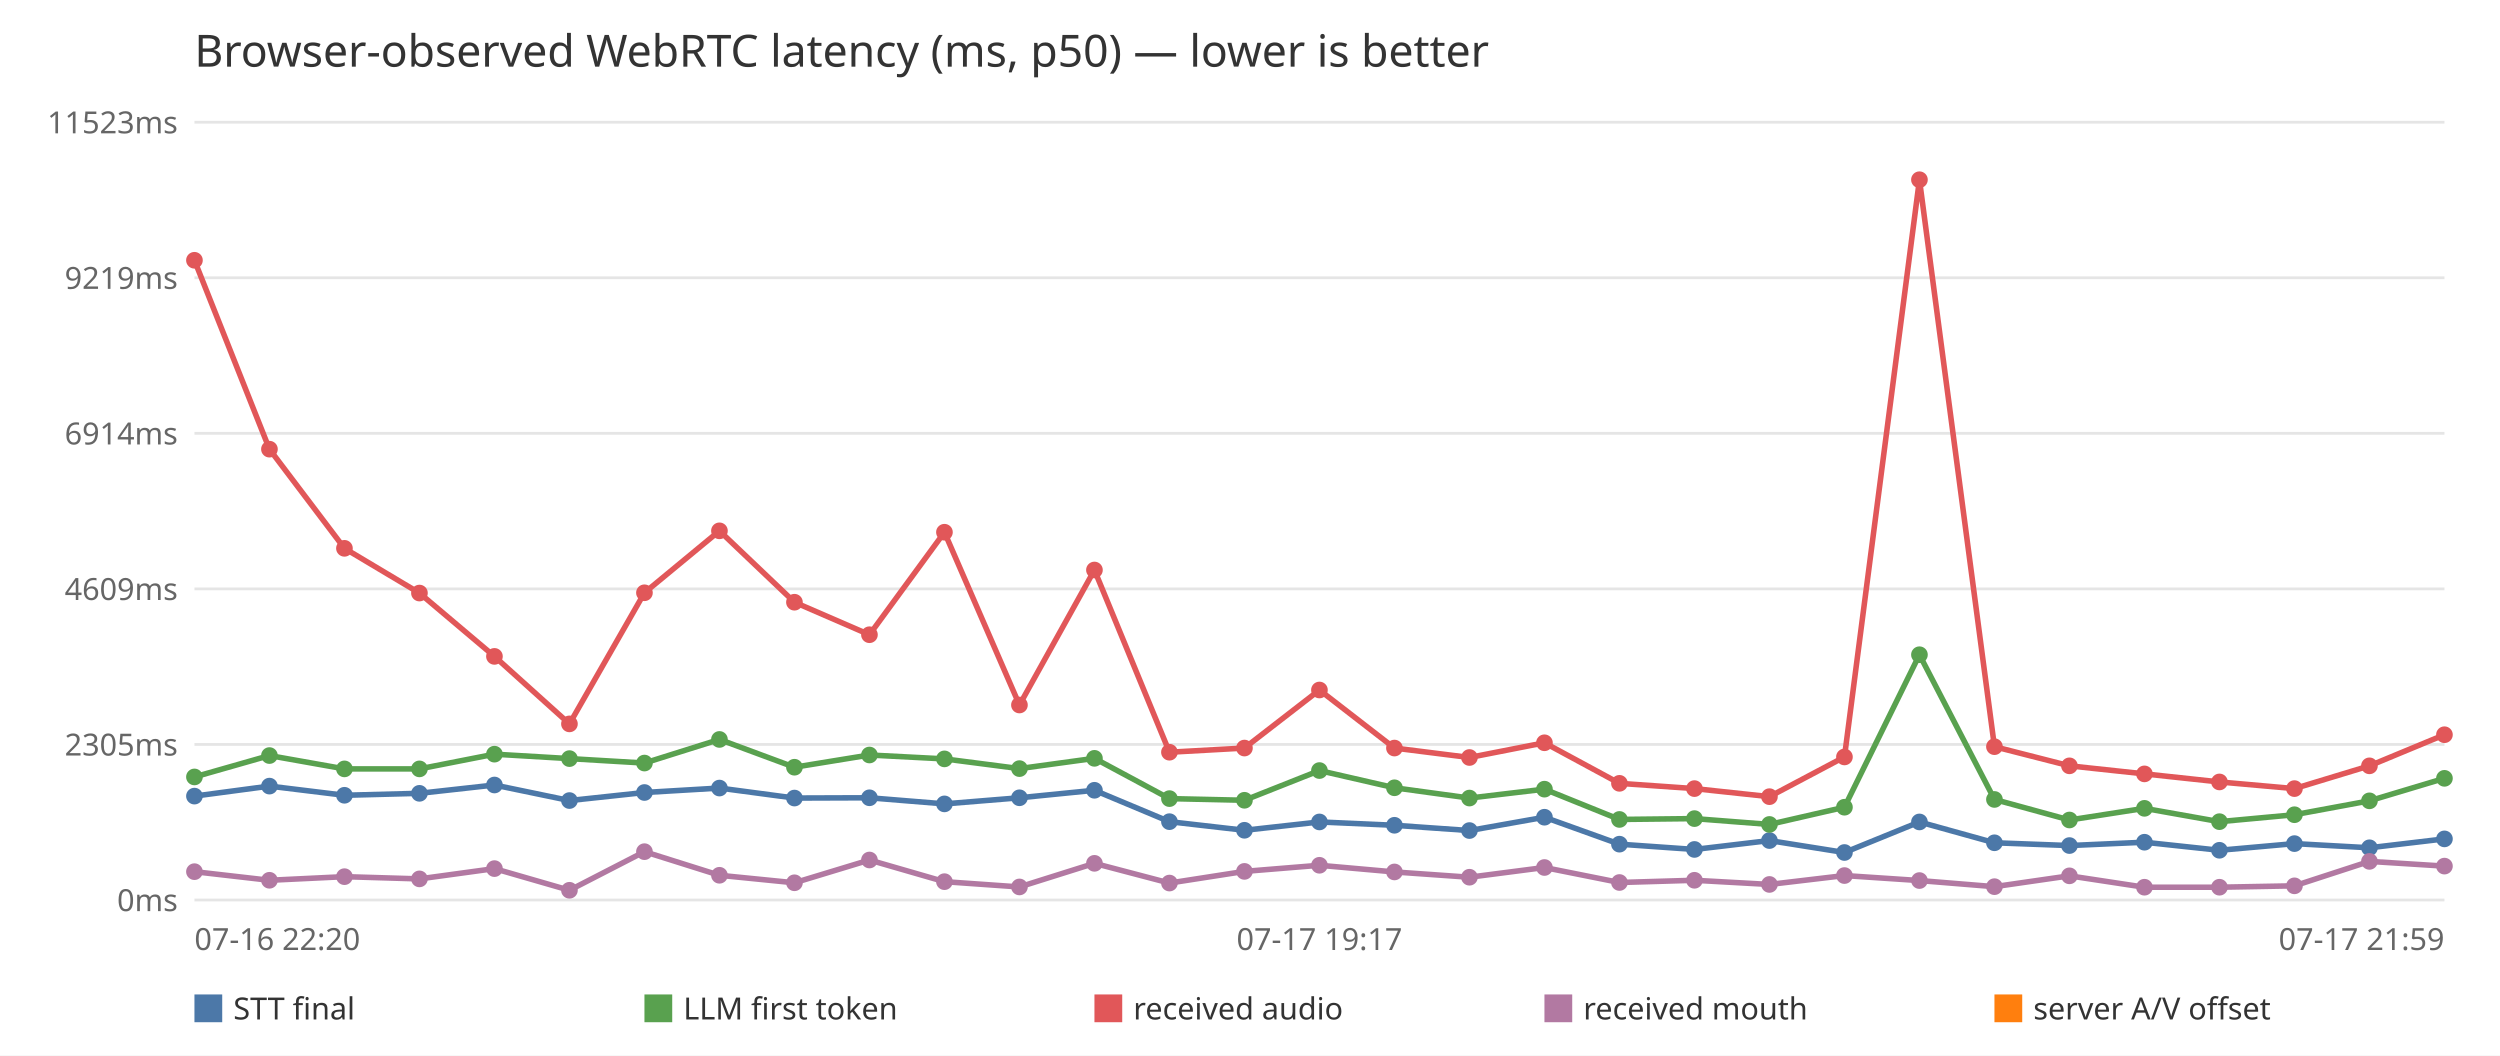
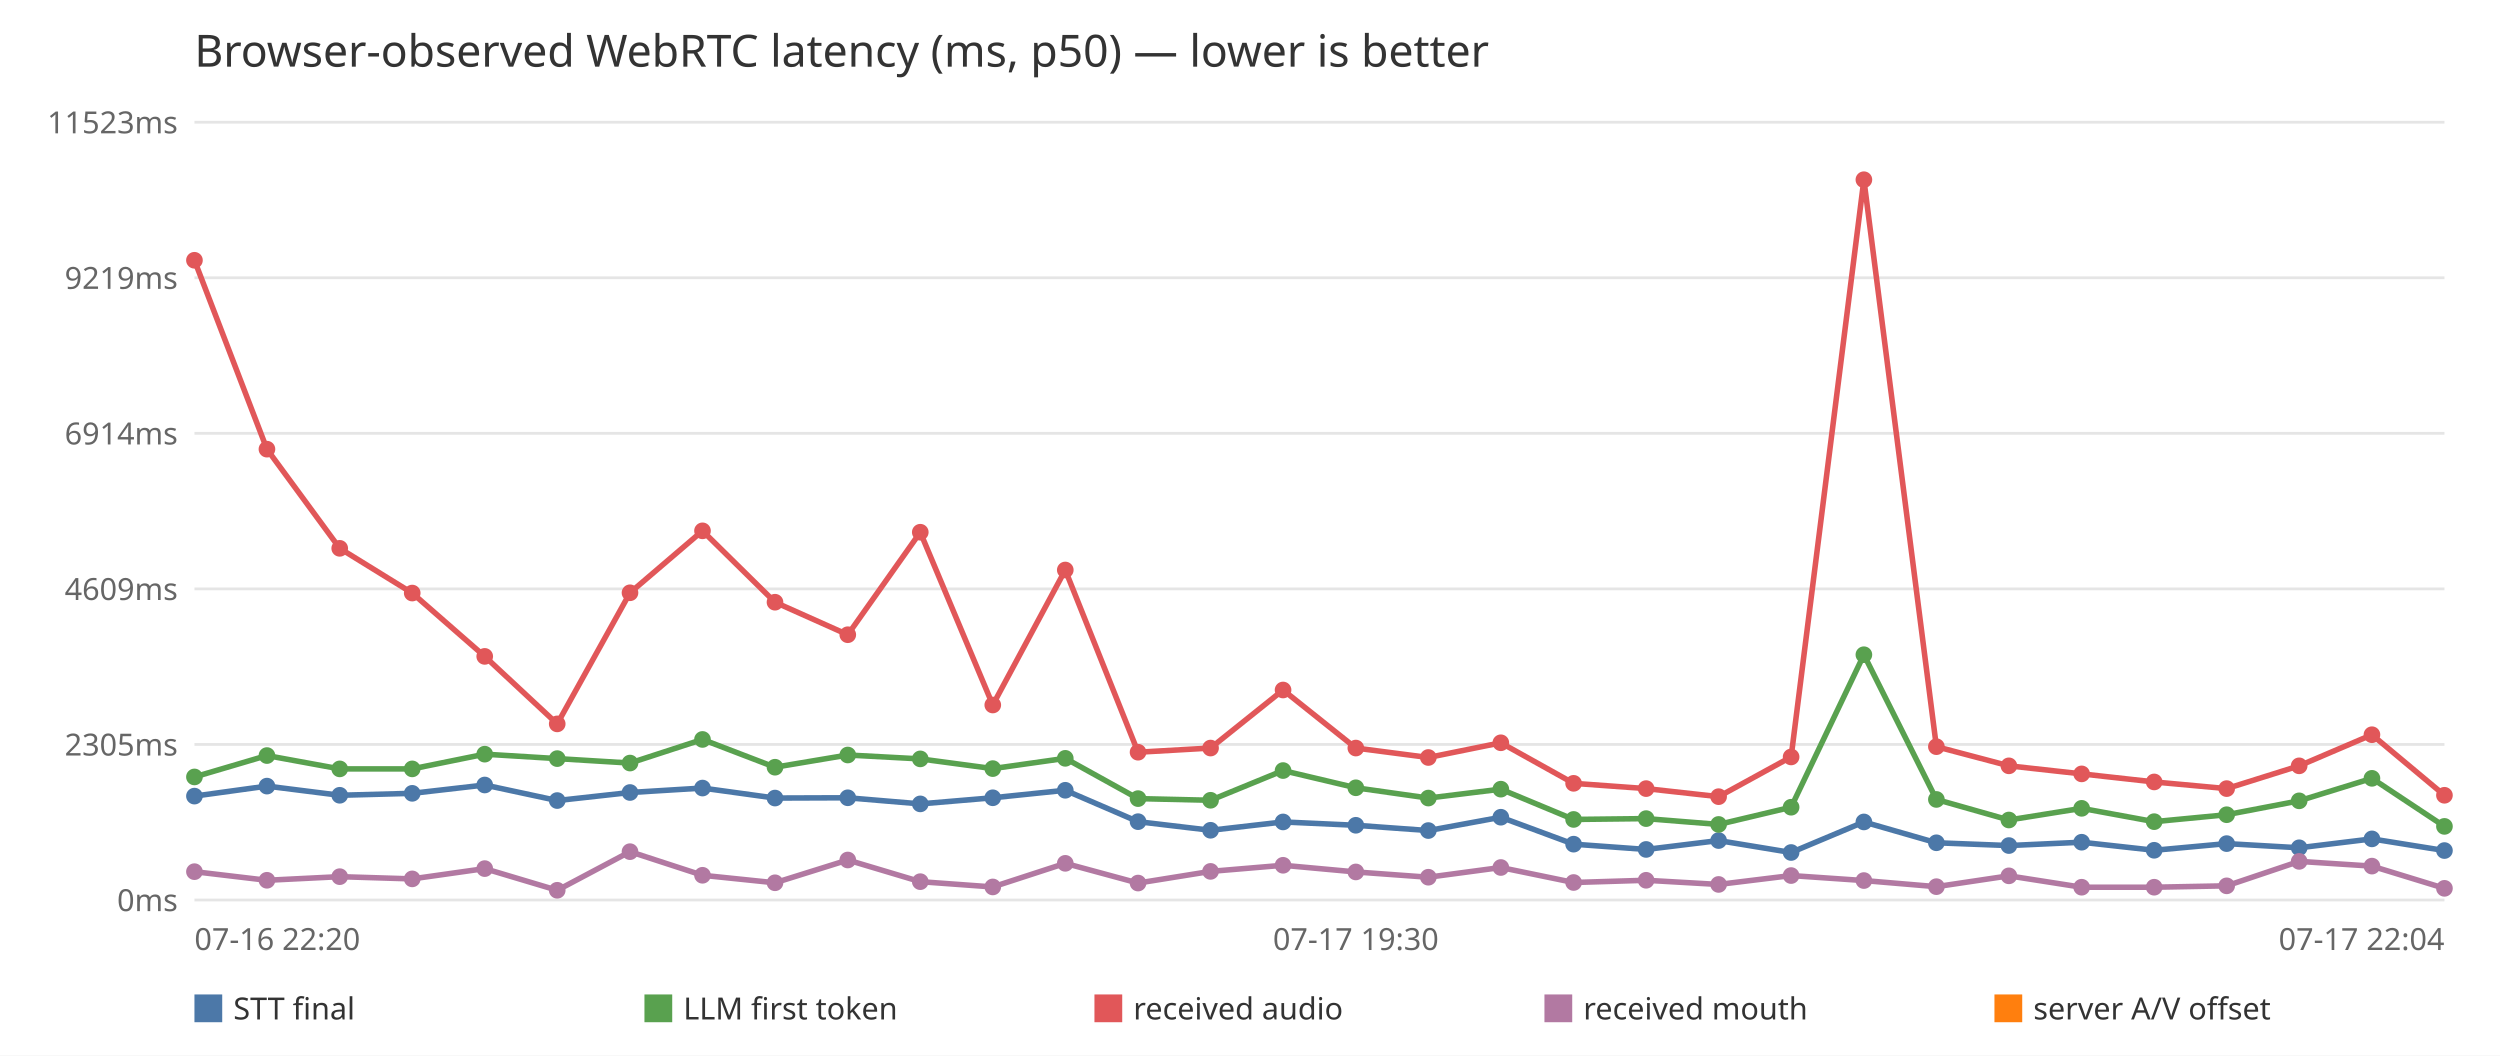
<svg xmlns="http://www.w3.org/2000/svg" width="900" height="380" viewBox="0 0 900 380" font-family="sans-serif">
  <rect width="900" height="380" fill="white" />
  <text x="70" y="24" font-size="16" fill="#333">Browser-observed WebRTC latency (ms, p50) — lower is better</text>
  <line x1="70" y1="324.0" x2="880" y2="324.0" stroke="#e5e5e5" />
  <text x="64" y="328.0" font-size="11" fill="#666" text-anchor="end">0ms</text>
  <line x1="70" y1="268.0" x2="880" y2="268.0" stroke="#e5e5e5" />
  <text x="64" y="272.0" font-size="11" fill="#666" text-anchor="end">2305ms</text>
  <line x1="70" y1="212.0" x2="880" y2="212.0" stroke="#e5e5e5" />
  <text x="64" y="216.0" font-size="11" fill="#666" text-anchor="end">4609ms</text>
  <line x1="70" y1="156.0" x2="880" y2="156.0" stroke="#e5e5e5" />
  <text x="64" y="160.0" font-size="11" fill="#666" text-anchor="end">6914ms</text>
  <line x1="70" y1="100.0" x2="880" y2="100.0" stroke="#e5e5e5" />
  <text x="64" y="104.0" font-size="11" fill="#666" text-anchor="end">9219ms</text>
  <line x1="70" y1="44.0" x2="880" y2="44.0" stroke="#e5e5e5" />
  <text x="64" y="48.0" font-size="11" fill="#666" text-anchor="end">11523ms</text>
  <text x="70.0" y="342" font-size="11" fill="#666" text-anchor="start">07-16 22:20</text>
-   <text x="475.0" y="342" font-size="11" fill="#666" text-anchor="middle">07-17 19:17</text>
-   <text x="880.0" y="342" font-size="11" fill="#666" text-anchor="end">07-17 21:59</text>
-   <polyline points="70.0,286.6 97.0,283.0 124.0,286.3 151.0,285.6 178.0,282.6 205.0,288.2 232.0,285.3 259.0,283.7 286.0,287.3 313.0,287.2 340.0,289.4 367.0,287.2 394.0,284.5 421.0,295.8 448.0,298.9 475.0,295.9 502.0,297.1 529.0,299.0 556.0,294.2 583.0,303.9 610.0,305.8 637.0,302.6 664.0,306.9 691.0,295.9 718.0,303.4 745.0,304.4 772.0,303.2 799.0,306.1 826.0,303.7 853.0,305.2 880.0,302.0" fill="none" stroke="#4c78a8" stroke-width="2" />
+   <text x="488.1" y="342" font-size="11" fill="#666" text-anchor="middle">07-17 19:30</text>
+   <text x="880.0" y="342" font-size="11" fill="#666" text-anchor="end">07-17 22:04</text>
+   <polyline points="70.0,286.6 96.1,283.0 122.3,286.3 148.4,285.6 174.5,282.6 200.6,288.2 226.8,285.3 252.9,283.7 279.0,287.3 305.2,287.2 331.3,289.4 357.4,287.2 383.5,284.5 409.7,295.8 435.8,298.9 461.9,295.9 488.1,297.1 514.2,299.0 540.3,294.2 566.5,303.9 592.6,305.8 618.7,302.6 644.8,306.9 671.0,295.9 697.1,303.4 723.2,304.4 749.4,303.2 775.5,306.1 801.6,303.7 827.7,305.2 853.9,302.0 880.0,306.2" fill="none" stroke="#4c78a8" stroke-width="2" />
  <circle cx="70.0" cy="286.6" r="3" fill="#4c78a8" />
-   <circle cx="97.0" cy="283.0" r="3" fill="#4c78a8" />
-   <circle cx="124.0" cy="286.3" r="3" fill="#4c78a8" />
-   <circle cx="151.0" cy="285.6" r="3" fill="#4c78a8" />
-   <circle cx="178.0" cy="282.6" r="3" fill="#4c78a8" />
-   <circle cx="205.0" cy="288.2" r="3" fill="#4c78a8" />
-   <circle cx="232.0" cy="285.3" r="3" fill="#4c78a8" />
-   <circle cx="259.0" cy="283.7" r="3" fill="#4c78a8" />
-   <circle cx="286.0" cy="287.3" r="3" fill="#4c78a8" />
-   <circle cx="313.0" cy="287.2" r="3" fill="#4c78a8" />
-   <circle cx="340.0" cy="289.4" r="3" fill="#4c78a8" />
-   <circle cx="367.0" cy="287.2" r="3" fill="#4c78a8" />
-   <circle cx="394.0" cy="284.5" r="3" fill="#4c78a8" />
-   <circle cx="421.0" cy="295.8" r="3" fill="#4c78a8" />
-   <circle cx="448.0" cy="298.9" r="3" fill="#4c78a8" />
-   <circle cx="475.0" cy="295.9" r="3" fill="#4c78a8" />
-   <circle cx="502.0" cy="297.1" r="3" fill="#4c78a8" />
-   <circle cx="529.0" cy="299.0" r="3" fill="#4c78a8" />
-   <circle cx="556.0" cy="294.2" r="3" fill="#4c78a8" />
-   <circle cx="583.0" cy="303.9" r="3" fill="#4c78a8" />
-   <circle cx="610.0" cy="305.8" r="3" fill="#4c78a8" />
-   <circle cx="637.0" cy="302.6" r="3" fill="#4c78a8" />
-   <circle cx="664.0" cy="306.9" r="3" fill="#4c78a8" />
-   <circle cx="691.0" cy="295.9" r="3" fill="#4c78a8" />
-   <circle cx="718.0" cy="303.4" r="3" fill="#4c78a8" />
-   <circle cx="745.0" cy="304.4" r="3" fill="#4c78a8" />
-   <circle cx="772.0" cy="303.2" r="3" fill="#4c78a8" />
-   <circle cx="799.0" cy="306.1" r="3" fill="#4c78a8" />
-   <circle cx="826.0" cy="303.7" r="3" fill="#4c78a8" />
-   <circle cx="853.0" cy="305.2" r="3" fill="#4c78a8" />
-   <circle cx="880.0" cy="302.0" r="3" fill="#4c78a8" />
+   <circle cx="96.1" cy="283.0" r="3" fill="#4c78a8" />
+   <circle cx="122.3" cy="286.3" r="3" fill="#4c78a8" />
+   <circle cx="148.4" cy="285.6" r="3" fill="#4c78a8" />
+   <circle cx="174.5" cy="282.6" r="3" fill="#4c78a8" />
+   <circle cx="200.6" cy="288.2" r="3" fill="#4c78a8" />
+   <circle cx="226.8" cy="285.3" r="3" fill="#4c78a8" />
+   <circle cx="252.9" cy="283.7" r="3" fill="#4c78a8" />
+   <circle cx="279.0" cy="287.3" r="3" fill="#4c78a8" />
+   <circle cx="305.2" cy="287.2" r="3" fill="#4c78a8" />
+   <circle cx="331.3" cy="289.4" r="3" fill="#4c78a8" />
+   <circle cx="357.4" cy="287.2" r="3" fill="#4c78a8" />
+   <circle cx="383.5" cy="284.5" r="3" fill="#4c78a8" />
+   <circle cx="409.7" cy="295.8" r="3" fill="#4c78a8" />
+   <circle cx="435.8" cy="298.9" r="3" fill="#4c78a8" />
+   <circle cx="461.9" cy="295.9" r="3" fill="#4c78a8" />
+   <circle cx="488.1" cy="297.1" r="3" fill="#4c78a8" />
+   <circle cx="514.2" cy="299.0" r="3" fill="#4c78a8" />
+   <circle cx="540.3" cy="294.2" r="3" fill="#4c78a8" />
+   <circle cx="566.5" cy="303.9" r="3" fill="#4c78a8" />
+   <circle cx="592.6" cy="305.8" r="3" fill="#4c78a8" />
+   <circle cx="618.7" cy="302.6" r="3" fill="#4c78a8" />
+   <circle cx="644.8" cy="306.9" r="3" fill="#4c78a8" />
+   <circle cx="671.0" cy="295.9" r="3" fill="#4c78a8" />
+   <circle cx="697.1" cy="303.4" r="3" fill="#4c78a8" />
+   <circle cx="723.2" cy="304.4" r="3" fill="#4c78a8" />
+   <circle cx="749.4" cy="303.2" r="3" fill="#4c78a8" />
+   <circle cx="775.5" cy="306.1" r="3" fill="#4c78a8" />
+   <circle cx="801.6" cy="303.7" r="3" fill="#4c78a8" />
+   <circle cx="827.7" cy="305.2" r="3" fill="#4c78a8" />
+   <circle cx="853.9" cy="302.0" r="3" fill="#4c78a8" />
+   <circle cx="880.0" cy="306.2" r="3" fill="#4c78a8" />
  <rect x="70.0" y="358" width="10" height="10" fill="#4c78a8" />
  <text x="84.0" y="367" font-size="11" fill="#333">STT final</text>
-   <polyline points="70.0,279.7 97.0,272.0 124.0,276.8 151.0,276.8 178.0,271.5 205.0,273.1 232.0,274.7 259.0,266.2 286.0,276.2 313.0,271.8 340.0,273.2 367.0,276.7 394.0,273.0 421.0,287.5 448.0,288.1 475.0,277.4 502.0,283.6 529.0,287.3 556.0,284.1 583.0,295.0 610.0,294.7 637.0,296.8 664.0,290.6 691.0,235.7 718.0,287.8 745.0,295.2 772.0,291.0 799.0,295.8 826.0,293.3 853.0,288.3 880.0,280.2" fill="none" stroke="#59a14f" stroke-width="2" />
+   <polyline points="70.0,279.7 96.1,272.0 122.3,276.8 148.4,276.8 174.5,271.5 200.6,273.1 226.8,274.7 252.9,266.2 279.0,276.2 305.2,271.8 331.3,273.2 357.4,276.7 383.5,273.0 409.7,287.5 435.8,288.1 461.9,277.4 488.1,283.6 514.2,287.3 540.3,284.1 566.5,295.0 592.6,294.7 618.7,296.8 644.8,290.6 671.0,235.7 697.1,287.8 723.2,295.2 749.4,291.0 775.5,295.8 801.6,293.3 827.7,288.3 853.9,280.2 880.0,297.5" fill="none" stroke="#59a14f" stroke-width="2" />
  <circle cx="70.0" cy="279.7" r="3" fill="#59a14f" />
-   <circle cx="97.0" cy="272.0" r="3" fill="#59a14f" />
-   <circle cx="124.0" cy="276.8" r="3" fill="#59a14f" />
-   <circle cx="151.0" cy="276.8" r="3" fill="#59a14f" />
-   <circle cx="178.0" cy="271.5" r="3" fill="#59a14f" />
-   <circle cx="205.0" cy="273.1" r="3" fill="#59a14f" />
-   <circle cx="232.0" cy="274.7" r="3" fill="#59a14f" />
-   <circle cx="259.0" cy="266.2" r="3" fill="#59a14f" />
-   <circle cx="286.0" cy="276.2" r="3" fill="#59a14f" />
-   <circle cx="313.0" cy="271.8" r="3" fill="#59a14f" />
-   <circle cx="340.0" cy="273.2" r="3" fill="#59a14f" />
-   <circle cx="367.0" cy="276.7" r="3" fill="#59a14f" />
-   <circle cx="394.0" cy="273.0" r="3" fill="#59a14f" />
-   <circle cx="421.0" cy="287.5" r="3" fill="#59a14f" />
-   <circle cx="448.0" cy="288.1" r="3" fill="#59a14f" />
-   <circle cx="475.0" cy="277.4" r="3" fill="#59a14f" />
-   <circle cx="502.0" cy="283.6" r="3" fill="#59a14f" />
-   <circle cx="529.0" cy="287.3" r="3" fill="#59a14f" />
-   <circle cx="556.0" cy="284.1" r="3" fill="#59a14f" />
-   <circle cx="583.0" cy="295.0" r="3" fill="#59a14f" />
-   <circle cx="610.0" cy="294.7" r="3" fill="#59a14f" />
-   <circle cx="637.0" cy="296.8" r="3" fill="#59a14f" />
-   <circle cx="664.0" cy="290.6" r="3" fill="#59a14f" />
-   <circle cx="691.0" cy="235.7" r="3" fill="#59a14f" />
-   <circle cx="718.0" cy="287.8" r="3" fill="#59a14f" />
-   <circle cx="745.0" cy="295.2" r="3" fill="#59a14f" />
-   <circle cx="772.0" cy="291.0" r="3" fill="#59a14f" />
-   <circle cx="799.0" cy="295.8" r="3" fill="#59a14f" />
-   <circle cx="826.0" cy="293.3" r="3" fill="#59a14f" />
-   <circle cx="853.0" cy="288.3" r="3" fill="#59a14f" />
-   <circle cx="880.0" cy="280.2" r="3" fill="#59a14f" />
+   <circle cx="96.1" cy="272.0" r="3" fill="#59a14f" />
+   <circle cx="122.3" cy="276.8" r="3" fill="#59a14f" />
+   <circle cx="148.4" cy="276.8" r="3" fill="#59a14f" />
+   <circle cx="174.5" cy="271.5" r="3" fill="#59a14f" />
+   <circle cx="200.6" cy="273.1" r="3" fill="#59a14f" />
+   <circle cx="226.8" cy="274.7" r="3" fill="#59a14f" />
+   <circle cx="252.9" cy="266.2" r="3" fill="#59a14f" />
+   <circle cx="279.0" cy="276.2" r="3" fill="#59a14f" />
+   <circle cx="305.2" cy="271.8" r="3" fill="#59a14f" />
+   <circle cx="331.3" cy="273.2" r="3" fill="#59a14f" />
+   <circle cx="357.4" cy="276.7" r="3" fill="#59a14f" />
+   <circle cx="383.5" cy="273.0" r="3" fill="#59a14f" />
+   <circle cx="409.7" cy="287.5" r="3" fill="#59a14f" />
+   <circle cx="435.8" cy="288.1" r="3" fill="#59a14f" />
+   <circle cx="461.9" cy="277.4" r="3" fill="#59a14f" />
+   <circle cx="488.1" cy="283.6" r="3" fill="#59a14f" />
+   <circle cx="514.2" cy="287.3" r="3" fill="#59a14f" />
+   <circle cx="540.3" cy="284.1" r="3" fill="#59a14f" />
+   <circle cx="566.5" cy="295.0" r="3" fill="#59a14f" />
+   <circle cx="592.6" cy="294.7" r="3" fill="#59a14f" />
+   <circle cx="618.7" cy="296.8" r="3" fill="#59a14f" />
+   <circle cx="644.8" cy="290.6" r="3" fill="#59a14f" />
+   <circle cx="671.0" cy="235.7" r="3" fill="#59a14f" />
+   <circle cx="697.1" cy="287.8" r="3" fill="#59a14f" />
+   <circle cx="723.2" cy="295.2" r="3" fill="#59a14f" />
+   <circle cx="749.4" cy="291.0" r="3" fill="#59a14f" />
+   <circle cx="775.5" cy="295.8" r="3" fill="#59a14f" />
+   <circle cx="801.6" cy="293.3" r="3" fill="#59a14f" />
+   <circle cx="827.7" cy="288.3" r="3" fill="#59a14f" />
+   <circle cx="853.9" cy="280.2" r="3" fill="#59a14f" />
+   <circle cx="880.0" cy="297.5" r="3" fill="#59a14f" />
  <rect x="232.0" y="358" width="10" height="10" fill="#59a14f" />
  <text x="246.0" y="367" font-size="11" fill="#333">LLM first token</text>
-   <polyline points="70.0,93.7 97.0,161.7 124.0,197.4 151.0,213.5 178.0,236.3 205.0,260.6 232.0,213.4 259.0,191.1 286.0,216.8 313.0,228.5 340.0,191.6 367.0,253.8 394.0,205.2 421.0,270.8 448.0,269.3 475.0,248.4 502.0,269.3 529.0,272.7 556.0,267.4 583.0,282.0 610.0,283.9 637.0,286.8 664.0,272.5 691.0,64.7 718.0,268.8 745.0,275.7 772.0,278.6 799.0,281.5 826.0,283.9 853.0,275.7 880.0,264.5" fill="none" stroke="#e15759" stroke-width="2" />
+   <polyline points="70.0,93.7 96.1,161.7 122.3,197.4 148.4,213.5 174.5,236.3 200.6,260.6 226.8,213.4 252.9,191.1 279.0,216.8 305.2,228.5 331.3,191.6 357.4,253.8 383.5,205.2 409.7,270.8 435.8,269.3 461.9,248.4 488.1,269.3 514.2,272.7 540.3,267.4 566.5,282.0 592.6,283.9 618.7,286.8 644.8,272.5 671.0,64.7 697.1,268.8 723.2,275.7 749.4,278.6 775.5,281.5 801.6,283.9 827.7,275.7 853.9,264.5 880.0,286.3" fill="none" stroke="#e15759" stroke-width="2" />
  <circle cx="70.0" cy="93.7" r="3" fill="#e15759" />
-   <circle cx="97.0" cy="161.7" r="3" fill="#e15759" />
-   <circle cx="124.0" cy="197.4" r="3" fill="#e15759" />
-   <circle cx="151.0" cy="213.5" r="3" fill="#e15759" />
-   <circle cx="178.0" cy="236.3" r="3" fill="#e15759" />
-   <circle cx="205.0" cy="260.6" r="3" fill="#e15759" />
-   <circle cx="232.0" cy="213.4" r="3" fill="#e15759" />
-   <circle cx="259.0" cy="191.1" r="3" fill="#e15759" />
-   <circle cx="286.0" cy="216.8" r="3" fill="#e15759" />
-   <circle cx="313.0" cy="228.5" r="3" fill="#e15759" />
-   <circle cx="340.0" cy="191.6" r="3" fill="#e15759" />
-   <circle cx="367.0" cy="253.8" r="3" fill="#e15759" />
-   <circle cx="394.0" cy="205.2" r="3" fill="#e15759" />
-   <circle cx="421.0" cy="270.8" r="3" fill="#e15759" />
-   <circle cx="448.0" cy="269.3" r="3" fill="#e15759" />
-   <circle cx="475.0" cy="248.4" r="3" fill="#e15759" />
-   <circle cx="502.0" cy="269.3" r="3" fill="#e15759" />
-   <circle cx="529.0" cy="272.7" r="3" fill="#e15759" />
-   <circle cx="556.0" cy="267.4" r="3" fill="#e15759" />
-   <circle cx="583.0" cy="282.0" r="3" fill="#e15759" />
-   <circle cx="610.0" cy="283.9" r="3" fill="#e15759" />
-   <circle cx="637.0" cy="286.8" r="3" fill="#e15759" />
-   <circle cx="664.0" cy="272.5" r="3" fill="#e15759" />
-   <circle cx="691.0" cy="64.7" r="3" fill="#e15759" />
-   <circle cx="718.0" cy="268.8" r="3" fill="#e15759" />
-   <circle cx="745.0" cy="275.7" r="3" fill="#e15759" />
-   <circle cx="772.0" cy="278.6" r="3" fill="#e15759" />
-   <circle cx="799.0" cy="281.5" r="3" fill="#e15759" />
-   <circle cx="826.0" cy="283.9" r="3" fill="#e15759" />
-   <circle cx="853.0" cy="275.7" r="3" fill="#e15759" />
-   <circle cx="880.0" cy="264.5" r="3" fill="#e15759" />
+   <circle cx="96.1" cy="161.7" r="3" fill="#e15759" />
+   <circle cx="122.3" cy="197.4" r="3" fill="#e15759" />
+   <circle cx="148.4" cy="213.5" r="3" fill="#e15759" />
+   <circle cx="174.5" cy="236.3" r="3" fill="#e15759" />
+   <circle cx="200.6" cy="260.6" r="3" fill="#e15759" />
+   <circle cx="226.8" cy="213.4" r="3" fill="#e15759" />
+   <circle cx="252.9" cy="191.1" r="3" fill="#e15759" />
+   <circle cx="279.0" cy="216.8" r="3" fill="#e15759" />
+   <circle cx="305.2" cy="228.5" r="3" fill="#e15759" />
+   <circle cx="331.3" cy="191.6" r="3" fill="#e15759" />
+   <circle cx="357.4" cy="253.8" r="3" fill="#e15759" />
+   <circle cx="383.5" cy="205.2" r="3" fill="#e15759" />
+   <circle cx="409.7" cy="270.8" r="3" fill="#e15759" />
+   <circle cx="435.8" cy="269.3" r="3" fill="#e15759" />
+   <circle cx="461.9" cy="248.4" r="3" fill="#e15759" />
+   <circle cx="488.1" cy="269.3" r="3" fill="#e15759" />
+   <circle cx="514.2" cy="272.7" r="3" fill="#e15759" />
+   <circle cx="540.3" cy="267.4" r="3" fill="#e15759" />
+   <circle cx="566.5" cy="282.0" r="3" fill="#e15759" />
+   <circle cx="592.6" cy="283.9" r="3" fill="#e15759" />
+   <circle cx="618.7" cy="286.8" r="3" fill="#e15759" />
+   <circle cx="644.8" cy="272.5" r="3" fill="#e15759" />
+   <circle cx="671.0" cy="64.7" r="3" fill="#e15759" />
+   <circle cx="697.1" cy="268.8" r="3" fill="#e15759" />
+   <circle cx="723.2" cy="275.7" r="3" fill="#e15759" />
+   <circle cx="749.4" cy="278.6" r="3" fill="#e15759" />
+   <circle cx="775.5" cy="281.5" r="3" fill="#e15759" />
+   <circle cx="801.6" cy="283.9" r="3" fill="#e15759" />
+   <circle cx="827.7" cy="275.7" r="3" fill="#e15759" />
+   <circle cx="853.9" cy="264.5" r="3" fill="#e15759" />
+   <circle cx="880.0" cy="286.3" r="3" fill="#e15759" />
  <rect x="394.0" y="358" width="10" height="10" fill="#e15759" />
  <text x="408.0" y="367" font-size="11" fill="#333">received audio</text>
-   <polyline points="70.0,313.8 97.0,316.9 124.0,315.6 151.0,316.4 178.0,312.7 205.0,320.5 232.0,306.6 259.0,315.1 286.0,317.8 313.0,309.6 340.0,317.4 367.0,319.3 394.0,310.8 421.0,317.9 448.0,313.7 475.0,311.5 502.0,313.9 529.0,315.8 556.0,312.3 583.0,317.7 610.0,316.9 637.0,318.4 664.0,315.2 691.0,317.0 718.0,319.2 745.0,315.3 772.0,319.4 799.0,319.4 826.0,318.9 853.0,310.1 880.0,311.8" fill="none" stroke="#b279a2" stroke-width="2" />
+   <polyline points="70.0,313.8 96.1,316.9 122.3,315.6 148.4,316.4 174.5,312.7 200.6,320.5 226.8,306.6 252.9,315.1 279.0,317.8 305.2,309.6 331.3,317.4 357.4,319.3 383.5,310.8 409.7,317.9 435.8,313.7 461.9,311.5 488.1,313.9 514.2,315.8 540.3,312.3 566.5,317.7 592.6,316.9 618.7,318.4 644.8,315.2 671.0,317.0 697.1,319.2 723.2,315.3 749.4,319.4 775.5,319.4 801.6,318.9 827.7,310.1 853.9,311.8 880.0,319.8" fill="none" stroke="#b279a2" stroke-width="2" />
  <circle cx="70.0" cy="313.8" r="3" fill="#b279a2" />
-   <circle cx="97.0" cy="316.9" r="3" fill="#b279a2" />
-   <circle cx="124.0" cy="315.6" r="3" fill="#b279a2" />
-   <circle cx="151.0" cy="316.4" r="3" fill="#b279a2" />
-   <circle cx="178.0" cy="312.7" r="3" fill="#b279a2" />
-   <circle cx="205.0" cy="320.5" r="3" fill="#b279a2" />
-   <circle cx="232.0" cy="306.6" r="3" fill="#b279a2" />
-   <circle cx="259.0" cy="315.1" r="3" fill="#b279a2" />
-   <circle cx="286.0" cy="317.8" r="3" fill="#b279a2" />
-   <circle cx="313.0" cy="309.6" r="3" fill="#b279a2" />
-   <circle cx="340.0" cy="317.4" r="3" fill="#b279a2" />
-   <circle cx="367.0" cy="319.3" r="3" fill="#b279a2" />
-   <circle cx="394.0" cy="310.8" r="3" fill="#b279a2" />
-   <circle cx="421.0" cy="317.9" r="3" fill="#b279a2" />
-   <circle cx="448.0" cy="313.7" r="3" fill="#b279a2" />
-   <circle cx="475.0" cy="311.5" r="3" fill="#b279a2" />
-   <circle cx="502.0" cy="313.9" r="3" fill="#b279a2" />
-   <circle cx="529.0" cy="315.8" r="3" fill="#b279a2" />
-   <circle cx="556.0" cy="312.3" r="3" fill="#b279a2" />
-   <circle cx="583.0" cy="317.7" r="3" fill="#b279a2" />
-   <circle cx="610.0" cy="316.9" r="3" fill="#b279a2" />
-   <circle cx="637.0" cy="318.4" r="3" fill="#b279a2" />
-   <circle cx="664.0" cy="315.2" r="3" fill="#b279a2" />
-   <circle cx="691.0" cy="317.0" r="3" fill="#b279a2" />
-   <circle cx="718.0" cy="319.2" r="3" fill="#b279a2" />
-   <circle cx="745.0" cy="315.3" r="3" fill="#b279a2" />
-   <circle cx="772.0" cy="319.4" r="3" fill="#b279a2" />
-   <circle cx="799.0" cy="319.4" r="3" fill="#b279a2" />
-   <circle cx="826.0" cy="318.9" r="3" fill="#b279a2" />
-   <circle cx="853.0" cy="310.1" r="3" fill="#b279a2" />
-   <circle cx="880.0" cy="311.8" r="3" fill="#b279a2" />
+   <circle cx="96.1" cy="316.9" r="3" fill="#b279a2" />
+   <circle cx="122.3" cy="315.6" r="3" fill="#b279a2" />
+   <circle cx="148.4" cy="316.4" r="3" fill="#b279a2" />
+   <circle cx="174.5" cy="312.7" r="3" fill="#b279a2" />
+   <circle cx="200.6" cy="320.5" r="3" fill="#b279a2" />
+   <circle cx="226.8" cy="306.6" r="3" fill="#b279a2" />
+   <circle cx="252.9" cy="315.1" r="3" fill="#b279a2" />
+   <circle cx="279.0" cy="317.8" r="3" fill="#b279a2" />
+   <circle cx="305.2" cy="309.6" r="3" fill="#b279a2" />
+   <circle cx="331.3" cy="317.4" r="3" fill="#b279a2" />
+   <circle cx="357.4" cy="319.3" r="3" fill="#b279a2" />
+   <circle cx="383.5" cy="310.8" r="3" fill="#b279a2" />
+   <circle cx="409.7" cy="317.9" r="3" fill="#b279a2" />
+   <circle cx="435.8" cy="313.7" r="3" fill="#b279a2" />
+   <circle cx="461.9" cy="311.5" r="3" fill="#b279a2" />
+   <circle cx="488.1" cy="313.9" r="3" fill="#b279a2" />
+   <circle cx="514.2" cy="315.8" r="3" fill="#b279a2" />
+   <circle cx="540.3" cy="312.3" r="3" fill="#b279a2" />
+   <circle cx="566.5" cy="317.7" r="3" fill="#b279a2" />
+   <circle cx="592.6" cy="316.9" r="3" fill="#b279a2" />
+   <circle cx="618.7" cy="318.4" r="3" fill="#b279a2" />
+   <circle cx="644.8" cy="315.2" r="3" fill="#b279a2" />
+   <circle cx="671.0" cy="317.0" r="3" fill="#b279a2" />
+   <circle cx="697.1" cy="319.2" r="3" fill="#b279a2" />
+   <circle cx="723.2" cy="315.3" r="3" fill="#b279a2" />
+   <circle cx="749.4" cy="319.4" r="3" fill="#b279a2" />
+   <circle cx="775.5" cy="319.4" r="3" fill="#b279a2" />
+   <circle cx="801.6" cy="318.9" r="3" fill="#b279a2" />
+   <circle cx="827.7" cy="310.1" r="3" fill="#b279a2" />
+   <circle cx="853.9" cy="311.8" r="3" fill="#b279a2" />
+   <circle cx="880.0" cy="319.8" r="3" fill="#b279a2" />
  <rect x="556.0" y="358" width="10" height="10" fill="#b279a2" />
  <text x="570.0" y="367" font-size="11" fill="#333">received mouth</text>
  <rect x="718.0" y="358" width="10" height="10" fill="#ff7f0e" />
  <text x="732.0" y="367" font-size="11" fill="#333">server A/V offset</text>
</svg>
